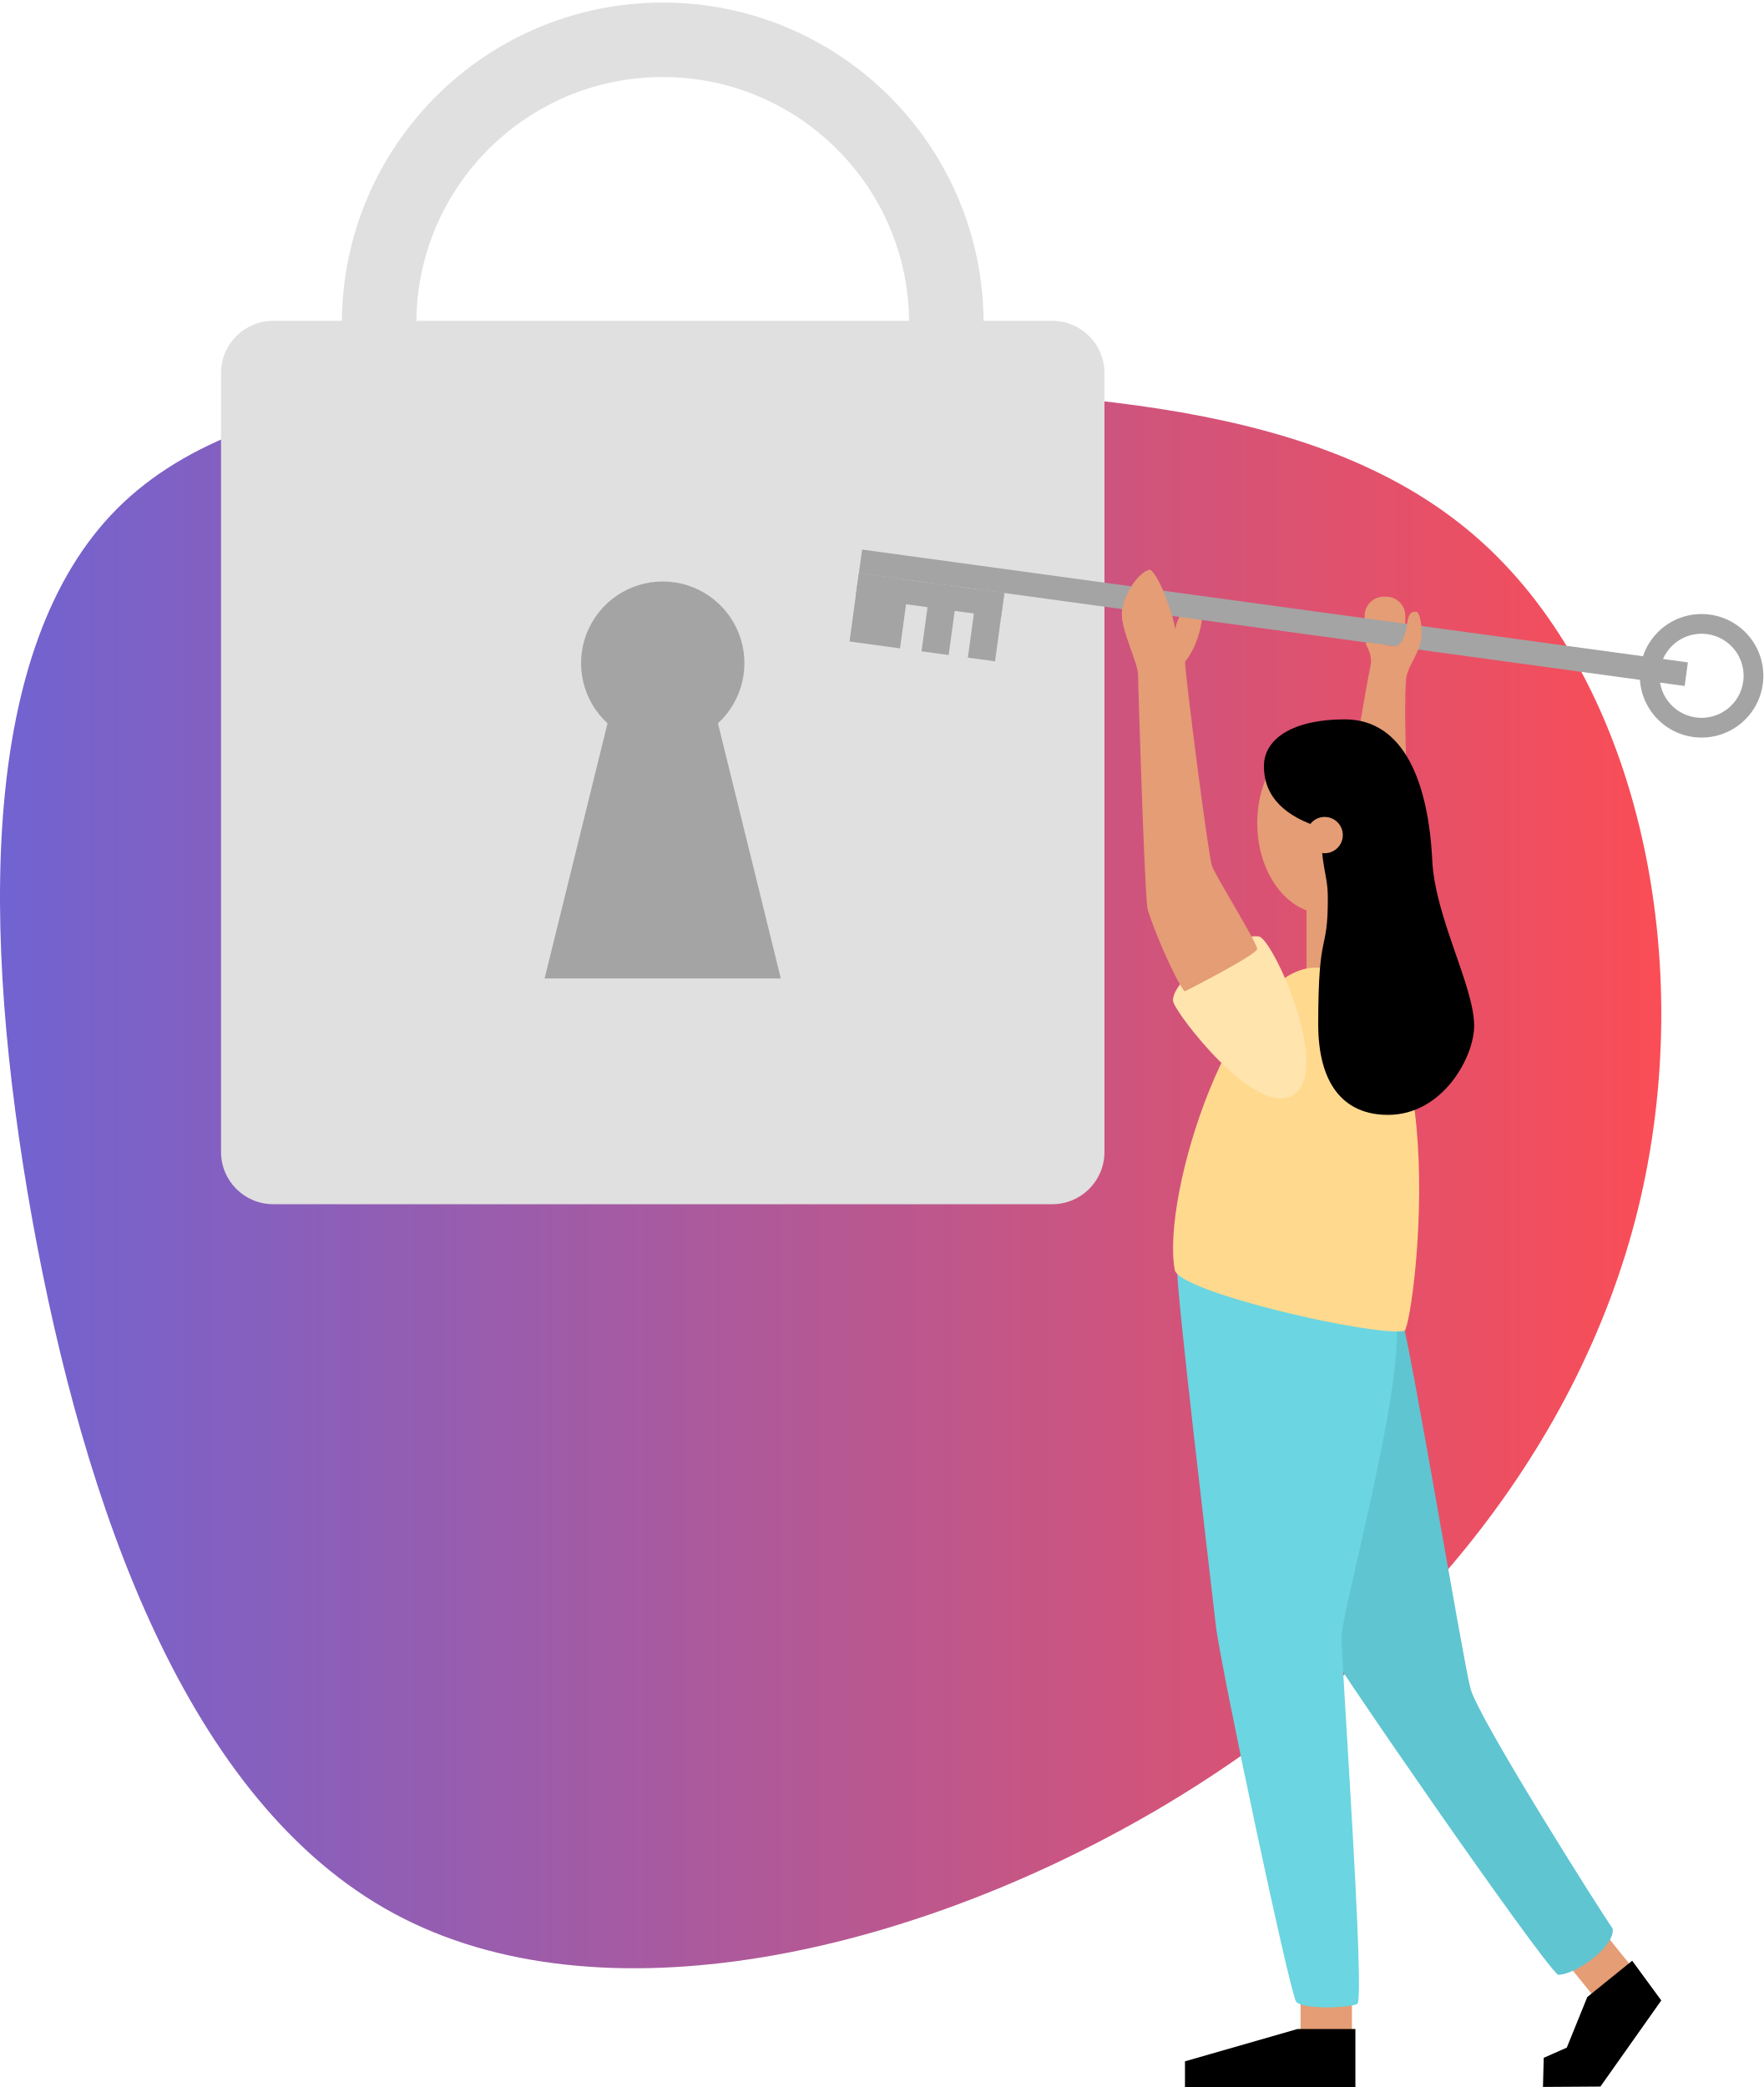
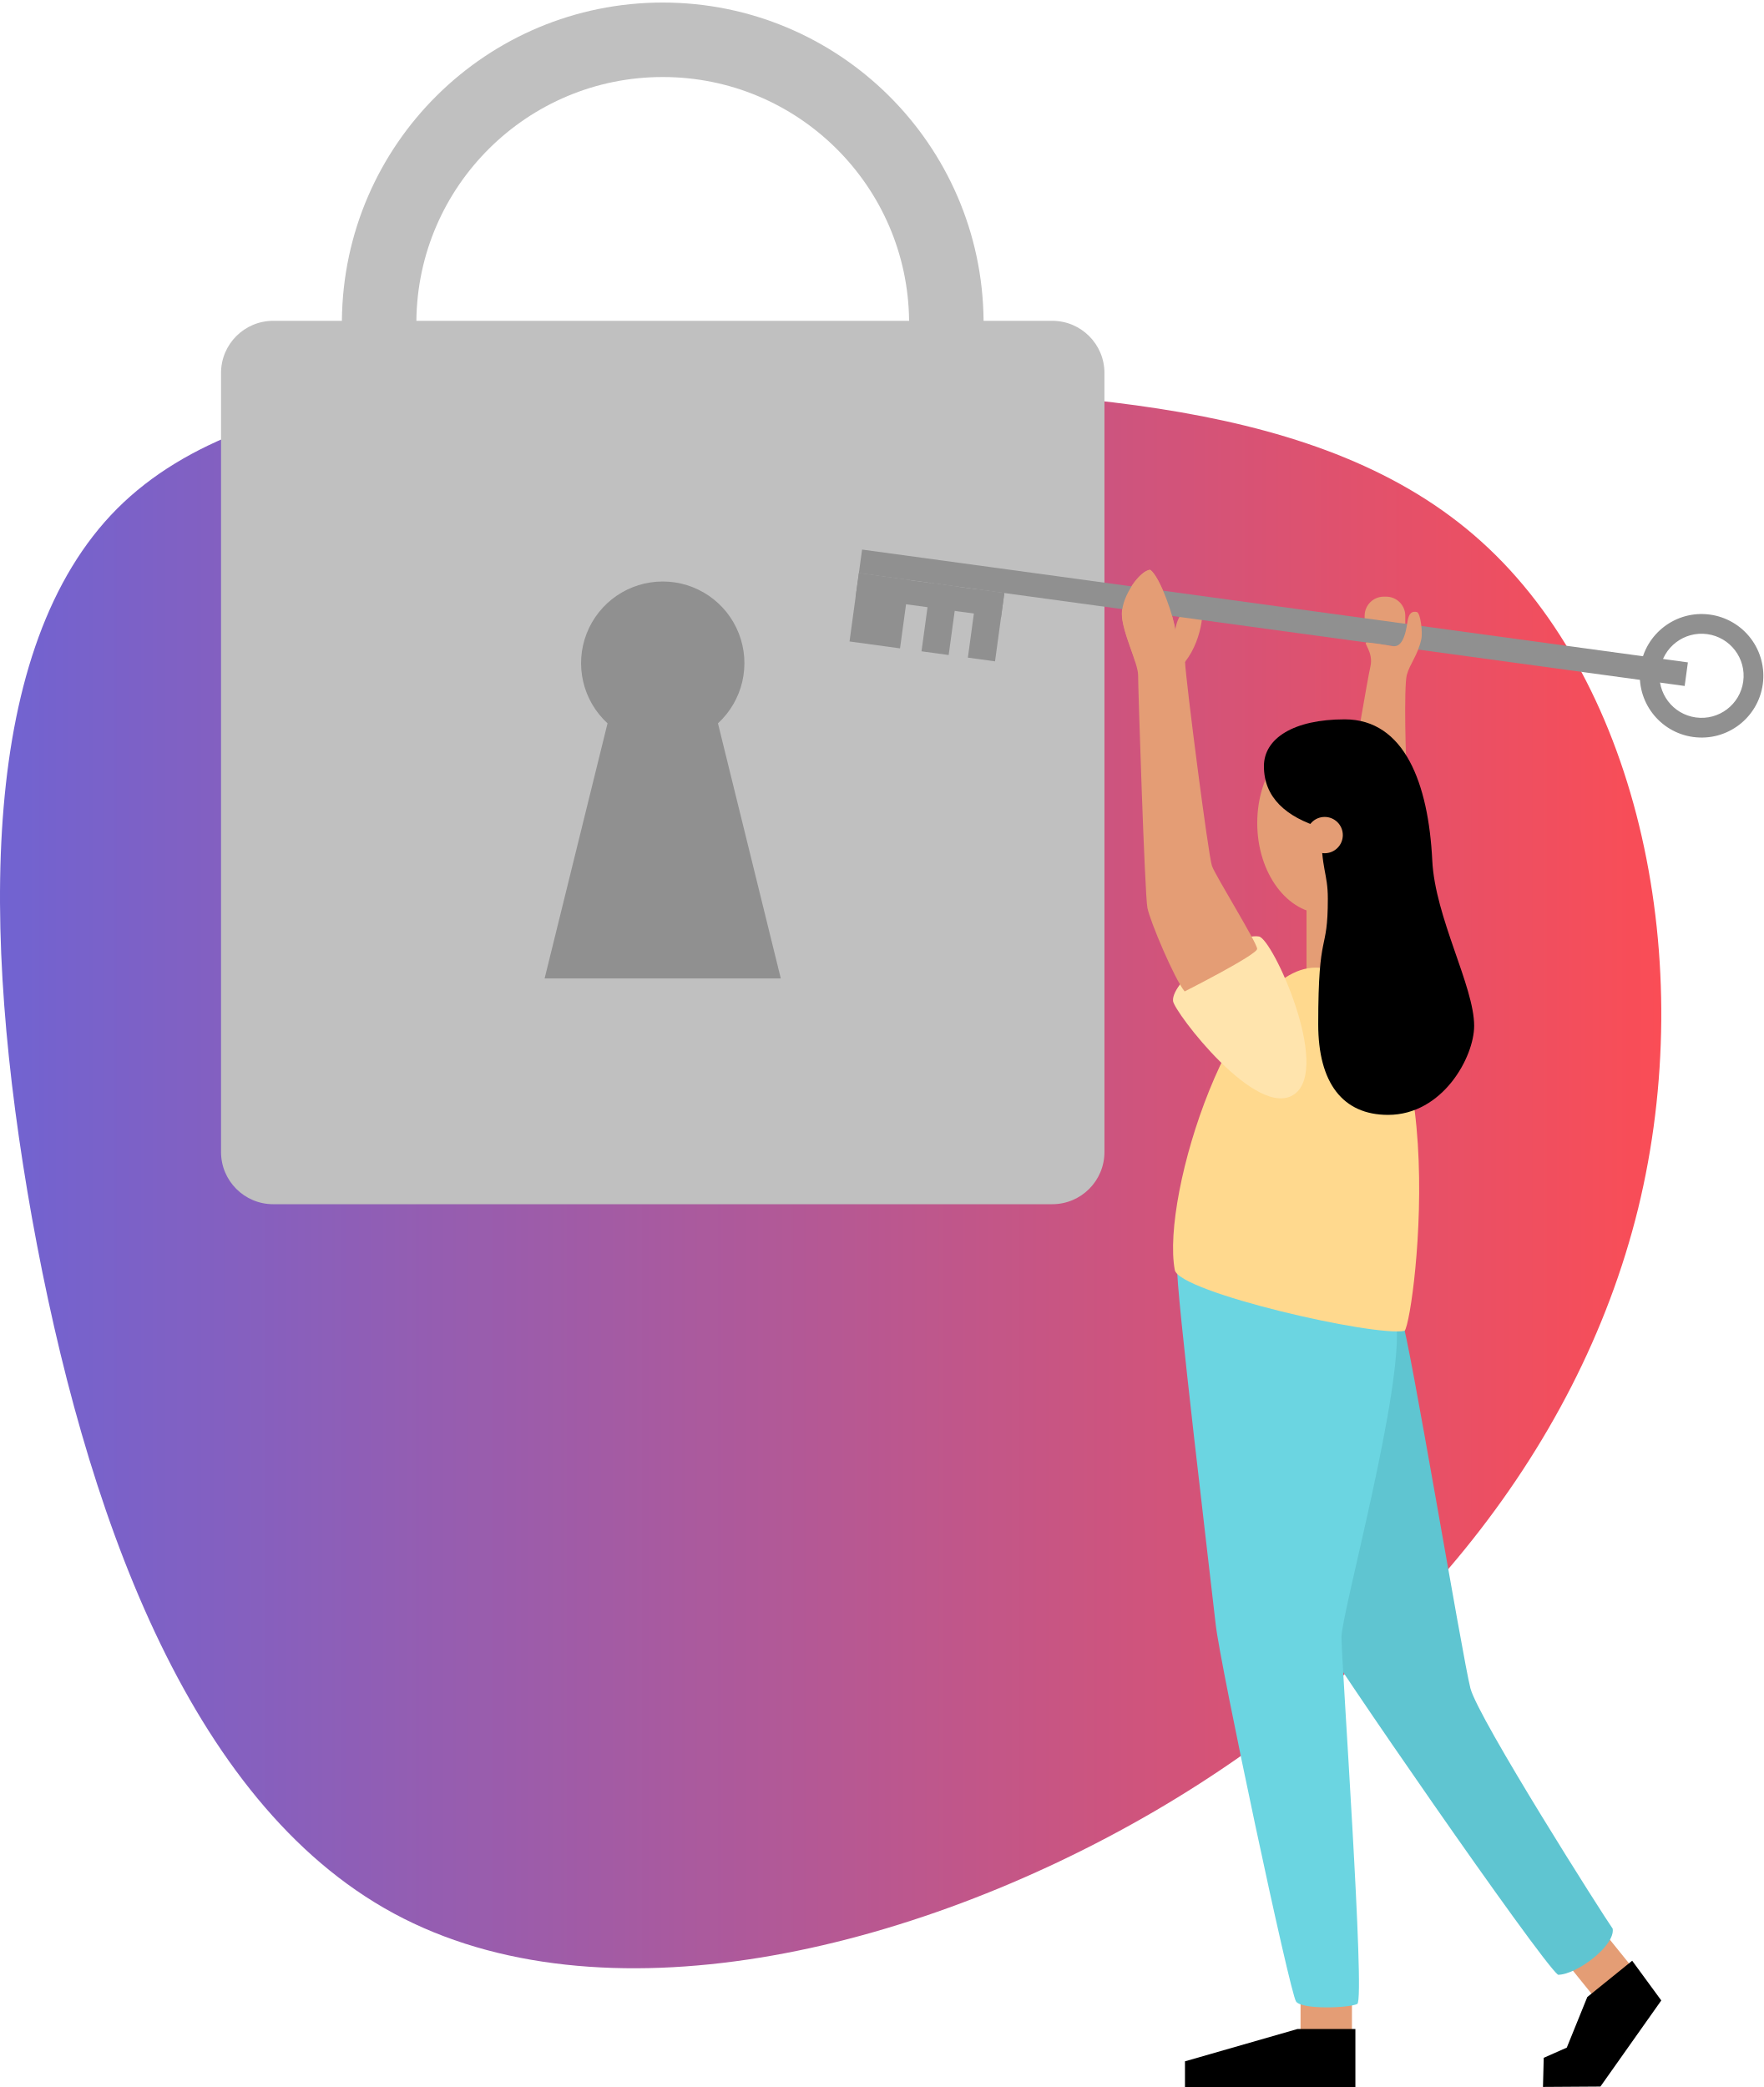
<svg xmlns="http://www.w3.org/2000/svg" viewBox="0 0 757.64 896.74">
  <defs>
    <style>
            .blobywuobb {
                fill: #FA4D56;
            }

            .isisjsusjruieyreuryeurye {
                fill: #e49d75;
            }

            .aiisjsjsisij {
                fill: #5fc5d1;
            }

            .isdsdjiyj {
                fill: #6bd5e1;
            }

            .iduslskjdlij {
-                 fill: #e0e0e0;
+                 fill: #c0c0c0;
            }

            .oiasdoaksdj {
-                 fill: #a4a4a4;
+                 fill: #909090;
            }

            .aosidasdiu {
                fill: none;
-                 stroke: #e0e0e0;
+                 stroke: #c0c0c0;
                stroke-linecap: round;
                stroke-linejoin: round;
                stroke-width: 32px;
            }

            .isiudskijiuri33 {
                fill: #ffd98e;
            }

            .isdisdji {
                fill: #ffe4ad;
            }

            .blobywuobb0 {
                fill-rule: evenodd;
            }
        </style>
    <linearGradient id="largeGradient">
      <stop offset="0%" stop-color="#7163D1" />
      <stop offset="100%" stop-color="#FA4D56" />
      <animateTransform attributeName="gradientTransform" type="rotate" dur="5s" from="360 0 0" to="0 0 0 " repeatCount="indefinite" />
    </linearGradient>
  </defs>
  <g id="Layer_2" data-name="Layer 2">
    <g id="vector">
      <path fill="url(#largeGradient)" d="M636.5,232.73c68.06,61.33,93.17,180.88,67.33,286.61C677.81,625.07,601,717,496,778.29c-105,61.14-238,91.9-326.82,43.86S36.17,647.63,13.78,523.53c-22.2-124.11-22.56-245.67,36.58-305C109.5,159.4,228,162.31,342.79,165.22,457.62,168.31,568.62,171.41,636.5,232.73Z" />
      <rect class="isisjsusjruieyreuryeurye" x="558.8" y="858.32" width="22.08" height="14.74" />
      <rect class="isisjsusjruieyreuryeurye" x="677.14" y="835.57" width="20.72" height="18.36" transform="translate(-378.13 619.59) rotate(-38.93)" />
      <rect class="isisjsusjruieyreuryeurye" x="586.33" y="256.37" width="17.47" height="20.69" rx="8.23" />
      <path class="aiisjsjsisij" d="M602.4,567.42c3,6.88,26,144.94,29.38,158s57.45,98.2,61.13,103.29c1.13,7.36-15.57,19.81-23.49,19.81C661.5,842.26,569,708.23,566.78,702.28S557.11,553.94,602.4,567.42Z" />
      <path class="isdsdjiyj" d="M505.83,544.55c-1.05,5.7,14.58,136,16.52,153.5s31.89,158.48,34.54,162,22.81,2.76,26.29,1-6.8-147-6.8-157.53,27-107.65,23.53-135.78S505.83,544.55,505.83,544.55Z" />
      <rect class="isisjsusjruieyreuryeurye" x="561.36" y="386.6" width="21.11" height="36.74" />
      <rect class="iduslskjdlij" x="94.97" y="137.85" width="379.57" height="379.57" rx="22.42" />
      <path class="oiasdoaksdj" d="M308.48,310.8a35.09,35.09,0,1,0-47.45,0L234,420.41H335.48Z" />
      <path class="aosidasdiu" d="M162.9,137.85a121.86,121.86,0,0,1,243.71,0" />
      <ellipse class="isisjsusjruieyreuryeurye" cx="569.19" cy="353.64" rx="29" ry="39" />
      <path class="isiudskijiuri33" d="M565.24,415.77c-35.16,0-66.5,97.54-60.48,129.91,1.78,9.56,85.92,28.85,98.78,26.15C608.11,565.61,626.76,415.77,565.24,415.77Z" />
      <path class="isdisdji" d="M556.22,470.1c15.74-11.42-9.42-66.76-15.3-67.71-10.83-1.75-37.76,19-36.91,27.72C504.46,434.71,540.19,481.73,556.22,470.1Z" />
      <path class="isisjsusjruieyreuryeurye" d="M509,426c-4.24-5.09-14.84-30-16-35.91s-4-94.74-4-100S482,271.56,482,263.64s8.06-18.66,12.16-18.8c4.38,3.11,10.46,21.35,10.74,26,1.53-10,8.77-12.3,10.75-12.3s1.72,15.45-6.48,25.85c.29,7.64,10,83.31,11.57,87.69s19.45,33.09,19.41,35.63S509,426,509,426Z" />
      <rect class="oiasdoaksdj" x="368.05" y="260.35" width="358.11" height="10.23" transform="translate(40.99 -71.64) rotate(7.78)" />
      <rect class="oiasdoaksdj" x="366.9" y="247.63" width="21.9" height="29.63" transform="translate(39.02 -48.75) rotate(7.78)" />
      <rect class="oiasdoaksdj" x="397.87" y="251.17" width="11.78" height="29.63" transform="translate(39.74 -52.22) rotate(7.78)" />
      <path class="isisjsusjruieyreuryeurye" d="M604.74,334c-.83-4.74-1.58-39.09-.3-43.94s4.74-8.39,6.29-15.63c.53-2.49-.31-11.11-2-11.47-3.64-.78-3.85,3.3-4.33,6.3-1.86,10.23-5.65,8.36-7.4,8.12s-7.76-1.28-9.73-1.33,3.05,4,1.52,10.47c-1.2,5.09-6.84,39-8,44.55C585,331.24,604.74,334,604.74,334Z" />
      <rect class="oiasdoaksdj" x="417.79" y="253.89" width="11.78" height="29.63" transform="translate(40.29 -54.9) rotate(7.78)" />
      <rect class="oiasdoaksdj" x="368.01" y="250.51" width="63.09" height="10.5" transform="translate(38.31 -51.75) rotate(7.78)" />
      <path class="oiasdoaksdj" d="M734.69,264.08A26.54,26.54,0,1,0,757.4,294,26.54,26.54,0,0,0,734.69,264.08ZM749,292.82a18.07,18.07,0,1,1-15.45-20.35A18.07,18.07,0,0,1,749,292.82Z" />
      <path class="isisjsusjruieyreuryeurye" d="M509.28,284.31c-1.32-5.17-3.89-9.69-4.31-13.58l0,.12c-.28-4.66-6.36-22.9-10.74-26-4.1.14-12.16,10.88-12.16,18.8,0,5.81,3.8,14.5,5.82,20.79h21.35v0Z" />
      <path d="M543.06,329.21c0,13.49,9.52,21.81,24.61,26.45,0,18.46,2.85,19.27,2.85,30.51,0,24.22-4.13,12.11-4.13,53.93,0,25.22,10.56,38.94,30,38.94,23.51,0,37-24.87,37-38.27,0-17-16.82-46.54-18-71.07-1.63-33-11.89-60.61-37.62-60.61C555.79,309.09,543.06,317.27,543.06,329.21Z" />
      <circle class="isisjsusjruieyreuryeurye" cx="569.16" cy="358.82" r="7.8" />
      <path class="blobywuobb0" d="M701.29,842.49l12.5,17.06-26.15,37-24.68.16.32-12.51,9.91-4.38L682,858.08Z" />
      <polyline points="582.36 871.83 582.36 896.74 509.14 896.74 509.14 885.71 557.45 871.83 582.36 871.83" />
    </g>
  </g>
</svg>
